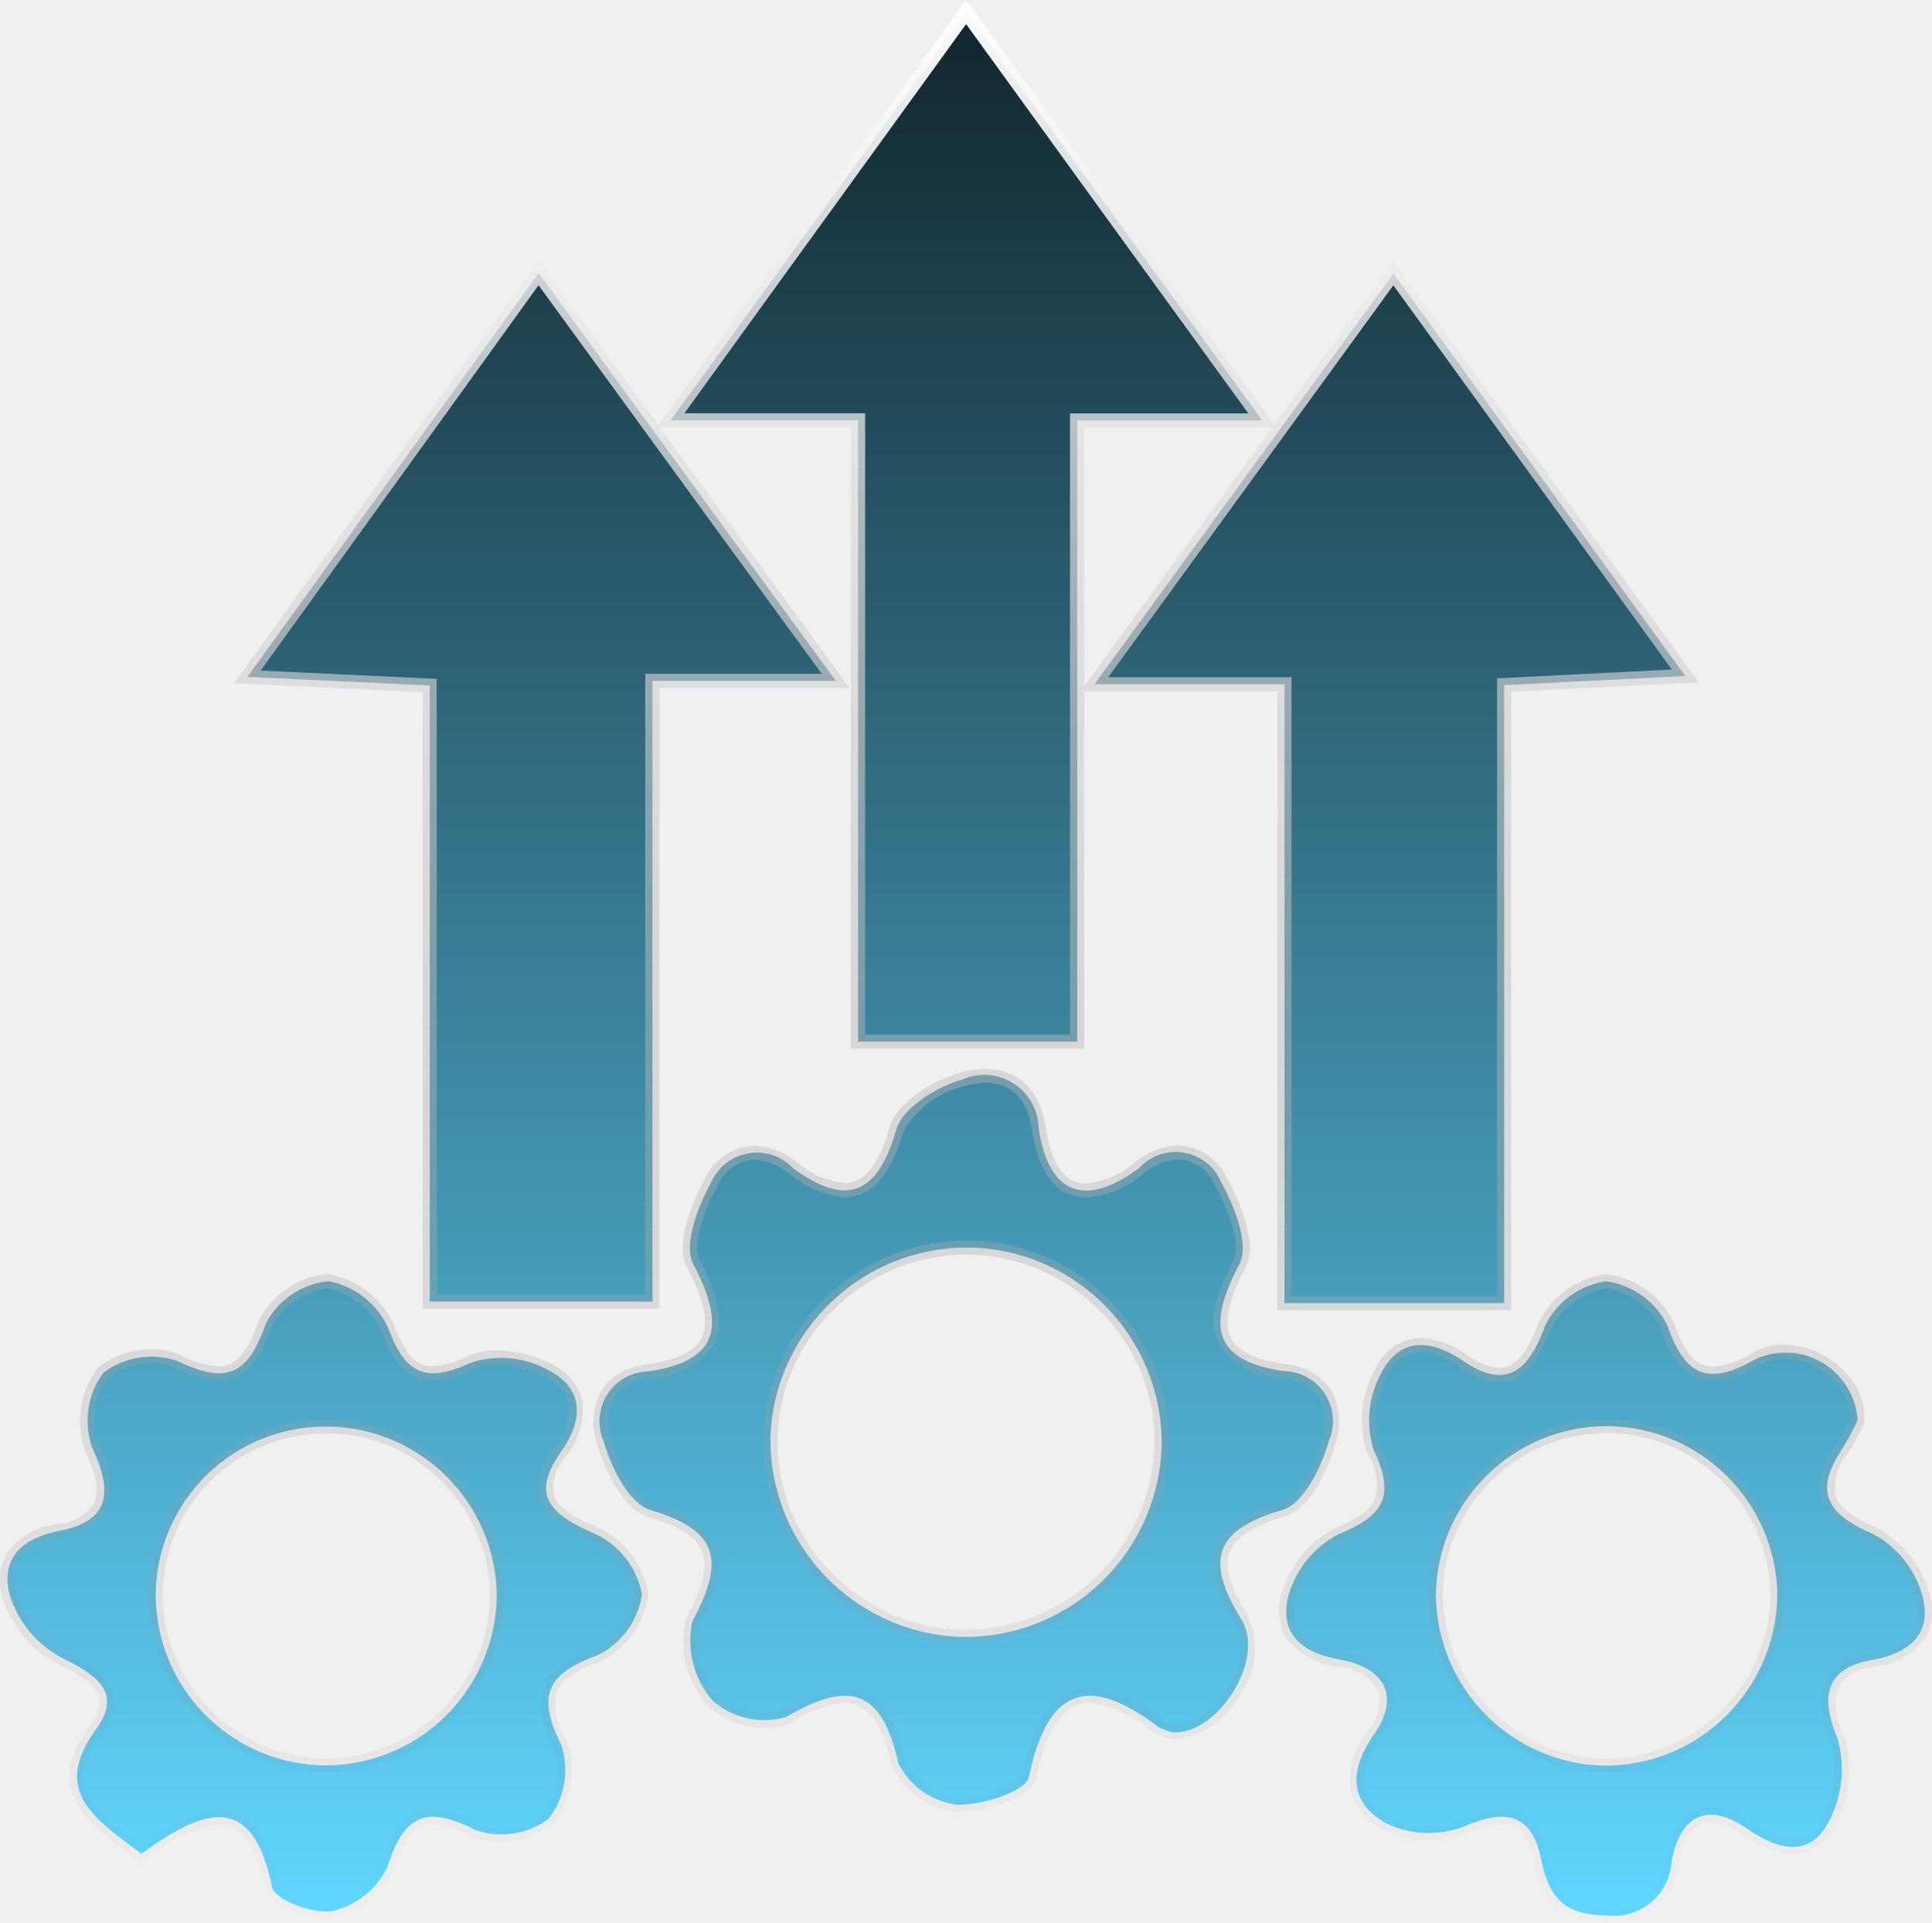
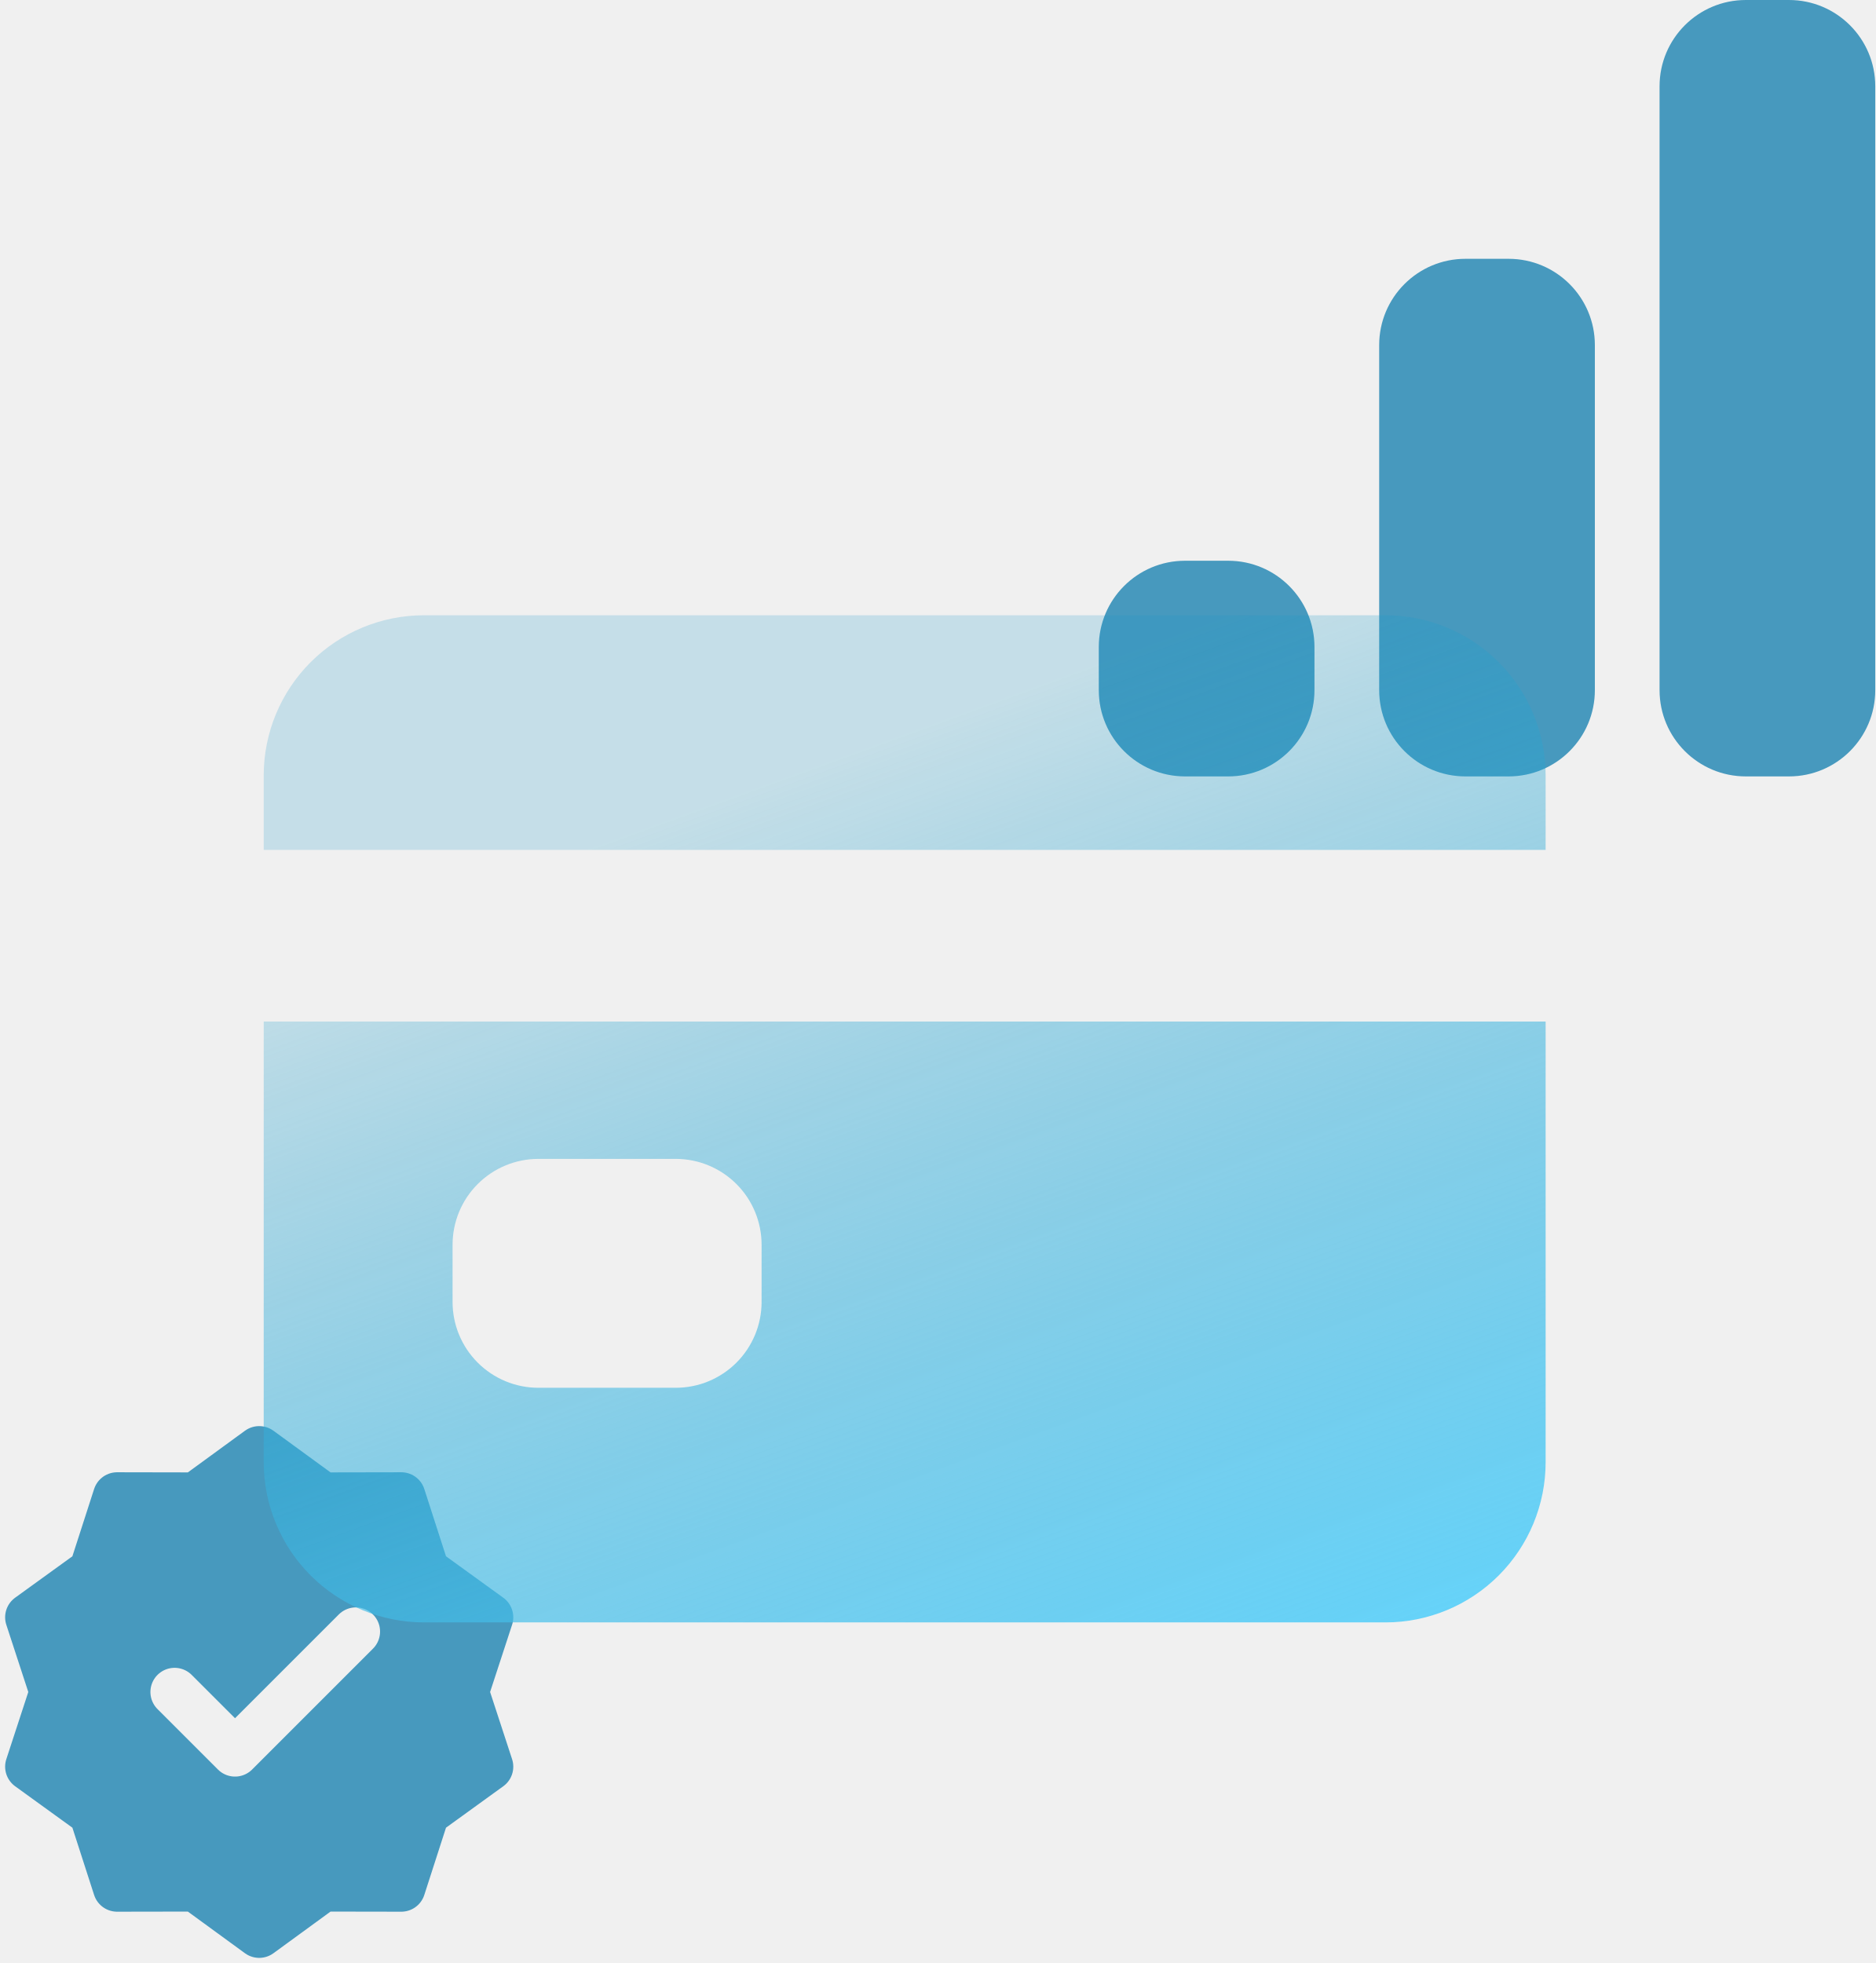
- <svg xmlns="http://www.w3.org/2000/svg" width="54.626" height="54.369" viewBox="0 0 54.626 54.369">
+ <svg xmlns="http://www.w3.org/2000/svg" width="128" height="134" viewBox="0 0 128 134" fill="none">
+   <path d="M122.111 0H119.166C115.914 0 113.277 2.637 113.277 5.889V47.111C113.277 50.364 115.914 53 119.166 53H122.111C125.363 53 128 50.364 128 47.111V5.889C128 2.637 125.363 0 122.111 0Z" fill="#4799BE" />
+   <path d="M102.972 17.667H100.028C96.775 17.667 94.139 20.303 94.139 23.556V47.111C94.139 50.364 96.775 53 100.028 53H102.972C106.224 53 108.861 50.364 108.861 47.111V23.556C108.861 20.303 106.224 17.667 102.972 17.667Z" fill="#4799BE" />
+   <path d="M83.833 38.278H80.889C77.636 38.278 75 40.914 75 44.167V47.111C75 50.364 77.636 53 80.889 53H83.833C87.086 53 89.722 50.364 89.722 47.111V44.167C89.722 40.914 87.086 38.278 83.833 38.278Z" fill="#4799BE" />
+   <mask id="mask0_275_881" style="mask-type:luminance" maskUnits="userSpaceOnUse" x="0" y="97" width="36" height="37">
+     <path d="M17.692 99L22.026 102.161L27.391 102.151L29.038 107.257L33.385 110.401L31.717 115.5L33.385 120.598L29.038 123.743L27.391 128.848L22.026 128.839L17.692 132L13.359 128.839L7.994 128.848L6.346 123.743L2 120.598L3.667 115.5L2 110.401L6.346 107.257L7.994 102.151L13.359 102.161L17.692 99Z" fill="white" stroke="white" stroke-width="3.3" stroke-linecap="round" stroke-linejoin="round" />
+     <path d="M11.917 115.5L16.042 119.625L24.292 111.375" stroke="black" stroke-width="3.3" stroke-linecap="round" stroke-linejoin="round" />
+   </mask>
+   <g mask="url(#mask0_275_881)">
+     <path d="M-2.107 95.7H37.493V135.3H-2.107V95.7Z" fill="#4799BE" />
+   </g>
+   <g filter="url(#filter0_b_275_881)">
+     <path d="M18 99.812C18 102.713 19.152 105.495 21.203 107.546C23.255 109.598 26.037 110.75 28.938 110.75H94.562C97.463 110.75 100.245 109.598 102.296 107.546C104.348 105.495 105.5 102.713 105.5 99.812V69.734H18V99.812ZM30.891 84.969C30.891 83.415 31.508 81.924 32.607 80.826C33.706 79.727 35.196 79.109 36.75 79.109H46.125C47.679 79.109 49.169 79.727 50.268 80.826C51.367 81.924 51.984 83.415 51.984 84.969V88.875C51.984 90.429 51.367 91.919 50.268 93.018C49.169 94.117 47.679 94.734 46.125 94.734H36.75C35.196 94.734 33.706 94.117 32.607 93.018C31.508 91.919 30.891 90.429 30.891 88.875V84.969ZM94.562 42H28.938C26.037 42 23.255 43.152 21.203 45.203C19.152 47.255 18 50.037 18 52.938V58.016H105.5V52.938C105.5 50.037 104.348 47.255 102.296 45.203C100.245 43.152 97.463 42 94.562 42Z" fill="url(#paint0_linear_275_881)" />
+   </g>
  <defs>
-     <linearGradient id="linear-gradient" x1="0.5" y1="-0.219" x2="0.5" y2="1" gradientUnits="objectBoundingBox">
-       <stop offset="0" />
-       <stop offset="1" stop-color="#61d6ff" />
-     </linearGradient>
-     <linearGradient id="linear-gradient-2" x1="0.5" x2="0.5" y2="1" gradientUnits="objectBoundingBox">
-       <stop offset="0" stop-color="#fff" />
-       <stop offset="1" stop-color="gray" stop-opacity="0" />
+     <filter id="filter0_b_275_881" x="14" y="38" width="95.5" height="76.75" filterUnits="userSpaceOnUse" color-interpolation-filters="sRGB">
+       <feFlood flood-opacity="0" result="BackgroundImageFix" />
+       <feGaussianBlur in="BackgroundImageFix" stdDeviation="2" />
+       <feComposite in2="SourceAlpha" operator="in" result="effect1_backgroundBlur_275_881" />
+       <feBlend mode="normal" in="SourceGraphic" in2="effect1_backgroundBlur_275_881" result="shape" />
+     </filter>
+     <linearGradient id="paint0_linear_275_881" x1="113.671" y1="113.171" x2="87.356" y2="40.753" gradientUnits="userSpaceOnUse">
+       <stop offset="0.003" stop-color="#61D6FF" />
+       <stop offset="1" stop-color="#1798C6" stop-opacity="0.2" />
    </linearGradient>
  </defs>
-   <g id="Group_32402" data-name="Group 32402" transform="translate(0.2 0.341)">
-     <g id="Group_32403" data-name="Group 32403">
-       <path id="Union_197" data-name="Union 197" d="M-5374.649,565.531c-1.194-.007-1.613-.526-1.827-1.582-.268-1.324-1.023-1.434-2.216-.917a2.785,2.785,0,0,1-2.139-.09c-1.05-.559-1.1-1.48-.383-2.507.8-1.144.267-1.922-.966-2.141-1.151-.2-1.738-.819-1.419-1.876a2.832,2.832,0,0,1,1.378-1.657c1.273-.521,1.646-1.06,1.007-2.4A2.806,2.806,0,0,1-5381,550.2c.511-.992,1.363-1,2.318-.35,1.226.834,1.851.3,2.329-1.017a2.289,2.289,0,0,1,1.719-1.234,2.279,2.279,0,0,1,1.722,1.236c.521,1.509,1.2,1.711,2.527.951a2.045,2.045,0,0,1,2.859,1.742,8.112,8.112,0,0,1-.446.826c-.824,1.236-.378,1.854.9,2.4a2.85,2.85,0,0,1,1.359,1.676c.311,1.046-.235,1.67-1.408,1.88-1.247.223-1.5.955-.977,2.212a3.138,3.138,0,0,1-.229,2.329c-.532,1.052-1.419.858-2.318.235-1.1-.763-1.878-.418-2.14.9a1.63,1.63,0,0,1-1.846,1.544Zm-4.8-9a4.87,4.87,0,0,0,4.758,4.768,4.881,4.881,0,0,0,4.894-4.853,4.849,4.849,0,0,0-4.768-4.751h-.054A4.839,4.839,0,0,0-5379.452,556.53Zm-32.907,8.206c-.571-2.813-2.024-2.151-3.7-.948-1.345-1.016-2.553-1.768-1.269-3.537.77-1.06-.061-1.551-1.02-2.027a3.061,3.061,0,0,1-1.4-1.657c-.324-1.032.212-1.685,1.371-1.91,1.442-.28,1.52-1.1.923-2.374a2.284,2.284,0,0,1,.325-2.1,2.27,2.27,0,0,1,2.091-.333c1.421.694,2.008.366,2.512-1.08a2.251,2.251,0,0,1,1.765-1.175,2.338,2.338,0,0,1,1.674,1.3c.5,1.362,1.088,1.592,2.4.986a2.793,2.793,0,0,1,2.14.229c1,.521,1.008,1.393.343,2.331-.906,1.287-.181,1.8,1.019,2.319a2.371,2.371,0,0,1,1.283,1.694,2.285,2.285,0,0,1-1.242,1.715c-1.438.525-1.744,1.129-1.04,2.537a2.273,2.273,0,0,1-.354,2.091,2.235,2.235,0,0,1-2.073.321c-1.421-.728-2.024-.407-2.495,1.057a2.3,2.3,0,0,1-1.541,1.232.967.967,0,0,1-.176.015C-5411.4,565.428-5412.293,565.052-5412.359,564.737Zm-3.291-8.246a4.836,4.836,0,0,0,4.712,4.8,4.856,4.856,0,0,0,4.931-4.8,4.835,4.835,0,0,0-4.72-4.783h-.088A4.8,4.8,0,0,0-5415.65,556.491Zm22.609,5.906a2.137,2.137,0,0,1-1.612-1.167c-.472-2.1-1.382-2.356-3.169-1.31a2.21,2.21,0,0,1-2.079-.457,2.576,2.576,0,0,1-.573-2.257c.9-1.676.785-2.556-1.19-3.138-.59-.174-1.113-1.193-1.312-1.922a1.413,1.413,0,0,1,1.262-2c2.041-.3,2.155-1.336,1.263-3.031-.287-.543.125-1.625.5-2.3a1.412,1.412,0,0,1,2.325-.412c1.482,1.088,2.38.777,2.919-1.1.177-.618,1.153-1.211,1.876-1.416a1.538,1.538,0,0,1,2.146,1.392c.293,1.918,1.352,2.223,2.839,1.117a1.4,1.4,0,0,1,2.322.4c.377.681.8,1.768.516,2.311-.888,1.684-.815,2.733,1.246,3.031a1.415,1.415,0,0,1,1.274,1.994c-.2.73-.715,1.762-1.3,1.932-1.967.57-2.181,1.454-1.165,3.1.7,1.132-.677,3.273-1.945,3.193a1.514,1.514,0,0,1-.395-.15c-1.987-1.5-3.137-1.13-3.667,1.411-.083.394-1.253.784-1.977.784Q-5392.99,562.4-5393.041,562.4Zm-5.229-10.311a5.585,5.585,0,0,0,5.369,5.57,5.566,5.566,0,0,0,5.694-5.457,5.541,5.541,0,0,0-5.363-5.553l-.165,0A5.569,5.569,0,0,0-5398.27,552.086Zm14.535-3.87v-17.5h-5.373c2.994-4.116,5.646-7.766,8.453-11.623l8.251,11.388-5.12.257v17.479Zm-24.167-.045V530.748l-5.155-.242c2.813-3.9,5.413-7.506,8.235-11.421l8.4,11.534h-5.183v17.553Zm12.11-7.349V523.25h-5.3c2.91-4.02,5.544-7.658,8.359-11.547,2.824,3.9,5.458,7.536,8.371,11.551h-5.233v17.568Z" transform="translate(5419.85 -511.703)" fill="url(#linear-gradient)" />
-       <path id="Union_197_-_Outline" data-name="Union 197 - Outline" d="M-5374.625,565.731h-.025a1.818,1.818,0,0,1-2.021-1.742c-.187-.925-.591-1.044-.921-1.044a2.694,2.694,0,0,0-1.02.271,2.608,2.608,0,0,1-1.023.188,2.842,2.842,0,0,1-1.289-.285,1.687,1.687,0,0,1-.93-1.075,2.157,2.157,0,0,1,.476-1.723,1.257,1.257,0,0,0,.288-1.161,1.4,1.4,0,0,0-1.125-.669,2.043,2.043,0,0,1-1.476-.822,1.556,1.556,0,0,1-.1-1.308,3.013,3.013,0,0,1,1.493-1.784c.676-.276,1.016-.528,1.136-.841a1.7,1.7,0,0,0-.234-1.286,2.981,2.981,0,0,1,.218-2.344,1.438,1.438,0,0,1,1.3-.905,2.387,2.387,0,0,1,1.305.482,1.743,1.743,0,0,0,.917.366c.447,0,.79-.4,1.112-1.286a2.494,2.494,0,0,1,1.905-1.366,2.461,2.461,0,0,1,1.913,1.371c.38,1.1.772,1.247,1.105,1.247a2.467,2.467,0,0,0,1.133-.4,1.739,1.739,0,0,1,.875-.224,2.443,2.443,0,0,1,1.723.765,1.887,1.887,0,0,1,.561,1.385l0,.045-.021.04c-.031.058-.065.128-.1.2a5.263,5.263,0,0,1-.355.641,1.482,1.482,0,0,0-.353,1.179c.1.334.471.627,1.168.925a3.047,3.047,0,0,1,1.472,1.8,1.576,1.576,0,0,1-.1,1.317,2.039,2.039,0,0,1-1.464.817,1.278,1.278,0,0,0-.972.532,1.681,1.681,0,0,0,.145,1.405,3.318,3.318,0,0,1-.234,2.5,1.339,1.339,0,0,1-1.215.856,2.529,2.529,0,0,1-1.4-.546,1.71,1.71,0,0,0-.921-.364c-.564,0-.806.621-.909,1.142A1.829,1.829,0,0,1-5374.625,565.731Zm-2.967-3.186c.7,0,1.127.446,1.313,1.364.214,1.057.625,1.416,1.632,1.422h.022a1.441,1.441,0,0,0,1.649-1.383c.252-1.274.923-1.464,1.3-1.464a2.086,2.086,0,0,1,1.148.435,2.2,2.2,0,0,0,1.167.475.958.958,0,0,0,.858-.636,2.977,2.977,0,0,0,.223-2.161,2.024,2.024,0,0,1-.127-1.752,1.635,1.635,0,0,1,1.253-.735,1.671,1.671,0,0,0,1.193-.633,1.2,1.2,0,0,0,.058-.993,2.646,2.646,0,0,0-1.245-1.549c-.827-.352-1.256-.716-1.395-1.178a1.83,1.83,0,0,1,.4-1.516,4.852,4.852,0,0,0,.328-.594c.03-.061.059-.119.086-.173a1.505,1.505,0,0,0-.452-1.047,2.063,2.063,0,0,0-1.434-.641,1.345,1.345,0,0,0-.676.172,2.785,2.785,0,0,1-1.332.457c-.851,0-1.24-.811-1.483-1.517a2.085,2.085,0,0,0-1.534-1.1,2.117,2.117,0,0,0-1.531,1.1c-.261.721-.666,1.549-1.488,1.549a2.083,2.083,0,0,1-1.141-.435,2.009,2.009,0,0,0-1.081-.413,1.057,1.057,0,0,0-.947.689,2.631,2.631,0,0,0-.212,1.987,2.013,2.013,0,0,1,.247,1.6c-.165.426-.571.745-1.358,1.067a2.638,2.638,0,0,0-1.262,1.529,1.178,1.178,0,0,0,.057.983,1.7,1.7,0,0,0,1.205.638,1.742,1.742,0,0,1,1.424.909,1.579,1.579,0,0,1-.329,1.543,1.816,1.816,0,0,0-.416,1.4,1.308,1.308,0,0,0,.729.816,2.433,2.433,0,0,0,1.1.238,2.24,2.24,0,0,0,.864-.155A3.065,3.065,0,0,1-5377.592,562.545Zm-33.24,3.082h0c-.6,0-1.626-.389-1.723-.85-.37-1.823-1.078-1.823-1.311-1.823a4.377,4.377,0,0,0-2.082,1l-.12.086-.117-.089-.211-.159c-1.25-.936-2.431-1.821-1.1-3.655a.96.96,0,0,0,.249-.77c-.094-.385-.62-.674-1.2-.96a3.261,3.261,0,0,1-1.505-1.775,1.583,1.583,0,0,1,.085-1.326,2.018,2.018,0,0,1,1.438-.841,1.356,1.356,0,0,0,1.029-.571c.165-.325.086-.808-.249-1.522a2.492,2.492,0,0,1,.364-2.325,2.364,2.364,0,0,1,1.567-.518,1.742,1.742,0,0,1,.754.146,2.638,2.638,0,0,0,1.085.329c.418,0,.774-.22,1.149-1.3a2.441,2.441,0,0,1,1.925-1.31h.035a2.543,2.543,0,0,1,1.855,1.434c.358.972.7,1.172,1.1,1.172a2.584,2.584,0,0,0,1.03-.3,1.856,1.856,0,0,1,.774-.147,3.523,3.523,0,0,1,1.543.38,1.561,1.561,0,0,1,.872,1,2.043,2.043,0,0,1-.459,1.623,1.331,1.331,0,0,0-.346,1.064c.109.383.591.66,1.281.956a2.547,2.547,0,0,1,1.4,1.875,2.472,2.472,0,0,1-1.373,1.905c-.711.26-1.086.521-1.216.846a1.837,1.837,0,0,0,.286,1.413,2.448,2.448,0,0,1-.39,2.321,2.329,2.329,0,0,1-1.546.51,1.7,1.7,0,0,1-.76-.152,2.6,2.6,0,0,0-1.107-.353c-.491,0-.811.375-1.106,1.293a2.484,2.484,0,0,1-1.694,1.368,1.179,1.179,0,0,1-.213.018Zm-3.033-3.073c.853,0,1.41.7,1.7,2.142a1.992,1.992,0,0,0,1.331.531h0a.775.775,0,0,0,.14-.011,2.122,2.122,0,0,0,1.388-1.1c.25-.776.622-1.57,1.487-1.57a2.922,2.922,0,0,1,1.289.4,1.325,1.325,0,0,0,.578.108,2,2,0,0,0,1.262-.392,2.11,2.11,0,0,0,.316-1.861,2.138,2.138,0,0,1-.3-1.74c.175-.441.623-.772,1.45-1.074a2.1,2.1,0,0,0,1.11-1.525,2.181,2.181,0,0,0-1.161-1.512c-.8-.342-1.356-.679-1.508-1.215a1.68,1.68,0,0,1,.4-1.4,1.672,1.672,0,0,0,.4-1.3,1.182,1.182,0,0,0-.669-.741,3.1,3.1,0,0,0-1.357-.334,1.485,1.485,0,0,0-.606.11,2.943,2.943,0,0,1-1.2.334c-.831,0-1.21-.724-1.471-1.433a2.137,2.137,0,0,0-1.494-1.172h-.021a2.1,2.1,0,0,0-1.547,1.041c-.284.812-.665,1.564-1.527,1.564a2.962,2.962,0,0,1-1.262-.37,1.366,1.366,0,0,0-.578-.106,2.039,2.039,0,0,0-1.284.4,2.117,2.117,0,0,0-.286,1.872,2.158,2.158,0,0,1,.244,1.873,1.707,1.707,0,0,1-1.31.782,1.673,1.673,0,0,0-1.171.653,1.2,1.2,0,0,0-.047,1,2.867,2.867,0,0,0,1.3,1.537c.665.33,1.272.671,1.407,1.223a1.322,1.322,0,0,1-.314,1.1c-1.1,1.515-.259,2.146,1.015,3.1l.1.072A4.321,4.321,0,0,1-5413.866,562.555Zm20.93.045c-.04,0-.08,0-.117,0a2.3,2.3,0,0,1-1.795-1.322c-.349-1.555-.887-1.754-1.317-1.754a3.362,3.362,0,0,0-1.556.573,1.222,1.222,0,0,1-.622.138,2.578,2.578,0,0,1-1.707-.634,2.749,2.749,0,0,1-.6-2.485c.48-.893.617-1.476.445-1.89s-.649-.706-1.515-.962c-.707-.209-1.253-1.347-1.448-2.061a1.87,1.87,0,0,1,.136-1.542,1.753,1.753,0,0,1,1.29-.71c.831-.12,1.329-.364,1.523-.744.215-.423.086-1.057-.408-2-.409-.773.348-2.214.5-2.495a1.6,1.6,0,0,1,1.392-.946,2.1,2.1,0,0,1,1.227.47,2.465,2.465,0,0,0,1.332.586c.737,0,1.082-.9,1.276-1.576.211-.736,1.3-1.352,2.014-1.553a2.607,2.607,0,0,1,.7-.1c.539,0,1.476.215,1.7,1.657.161,1.052.546,1.586,1.145,1.586a2.487,2.487,0,0,0,1.377-.6,2.091,2.091,0,0,1,1.23-.478,1.6,1.6,0,0,1,1.385.944c.158.285.92,1.738.518,2.5-.5.947-.632,1.583-.419,2,.192.376.688.618,1.518.738a1.761,1.761,0,0,1,1.3.709,1.866,1.866,0,0,1,.144,1.535c-.172.623-.693,1.855-1.439,2.072-.891.258-1.4.583-1.558.992s0,.989.507,1.806a2.114,2.114,0,0,1-.148,2.117,2.407,2.407,0,0,1-1.9,1.383l-.083,0-.029,0-.027-.01c-.035-.013-.075-.024-.118-.036a.941.941,0,0,1-.329-.142,3.384,3.384,0,0,0-1.83-.845c-.723,0-1.22.7-1.521,2.137C-5390.884,562.233-5392.258,562.6-5392.936,562.6Zm-3.229-3.48c1.115,0,1.508,1.179,1.708,2.066a1.955,1.955,0,0,0,1.429,1.011l.093,0a2.655,2.655,0,0,0,1.781-.625c.345-1.652.971-2.455,1.912-2.455a3.685,3.685,0,0,1,2.072.926.646.646,0,0,0,.2.075c.038.011.078.022.118.035h.031a2.046,2.046,0,0,0,1.547-1.177,1.756,1.756,0,0,0,.158-1.712c-.585-.946-.752-1.612-.541-2.161s.787-.934,1.82-1.233c.457-.132.951-1.015,1.165-1.793a1.527,1.527,0,0,0-.091-1.21,1.386,1.386,0,0,0-1.019-.533,2.224,2.224,0,0,1-1.817-.952c-.281-.552-.151-1.283.422-2.37.221-.42-.112-1.394-.514-2.121a1.207,1.207,0,0,0-1.036-.739,1.71,1.71,0,0,0-.992.4,2.855,2.855,0,0,1-1.616.678c-.568,0-1.3-.334-1.541-1.925-.132-.862-.583-1.318-1.3-1.318a2.206,2.206,0,0,0-.593.089,2.728,2.728,0,0,0-1.738,1.279c-.361,1.255-.9,1.865-1.661,1.865a2.786,2.786,0,0,1-1.569-.664,1.717,1.717,0,0,0-.99-.392,1.2,1.2,0,0,0-1.042.74c-.4.718-.726,1.686-.5,2.113.56,1.064.691,1.815.411,2.364a2.229,2.229,0,0,1-1.822.958,1.378,1.378,0,0,0-1.013.533,1.533,1.533,0,0,0-.085,1.217c.2.751.712,1.646,1.175,1.783.991.292,1.554.671,1.771,1.191.227.542.088,1.21-.461,2.233a2.419,2.419,0,0,0,.545,2.028,2.188,2.188,0,0,0,1.41.5.87.87,0,0,0,.419-.083A3.662,3.662,0,0,1-5396.165,559.12Zm21.534,2.378h-.065a4.986,4.986,0,0,1-3.476-1.487,4.987,4.987,0,0,1-1.48-3.478,4.924,4.924,0,0,1,1.447-3.535,5.011,5.011,0,0,1,3.583-1.5h.057a5,5,0,0,1,3.489,1.48,4.923,4.923,0,0,1,1.476,3.47,4.973,4.973,0,0,1-1.476,3.553A4.99,4.99,0,0,1-5374.631,561.5Zm.01-9.606a4.612,4.612,0,0,0-3.3,1.386,4.524,4.524,0,0,0-1.332,3.249,4.588,4.588,0,0,0,1.363,3.2,4.589,4.589,0,0,0,3.2,1.37h.06a4.593,4.593,0,0,0,3.272-1.384,4.575,4.575,0,0,0,1.359-3.269,4.522,4.522,0,0,0-1.358-3.189,4.6,4.6,0,0,0-3.211-1.363h-.052Zm-36.214,9.6h-.107a5.036,5.036,0,0,1-4.908-5,4.925,4.925,0,0,1,1.45-3.51,5.028,5.028,0,0,1,3.585-1.478h.092a4.975,4.975,0,0,1,3.471,1.5,4.927,4.927,0,0,1,1.446,3.48,4.959,4.959,0,0,1-1.489,3.531A5,5,0,0,1-5410.835,561.491Zm.02-9.588a4.631,4.631,0,0,0-3.3,1.361,4.526,4.526,0,0,0-1.332,3.227,4.633,4.633,0,0,0,4.516,4.6h.1a4.6,4.6,0,0,0,3.258-1.357,4.56,4.56,0,0,0,1.37-3.248,4.529,4.529,0,0,0-1.33-3.2,4.578,4.578,0,0,0-3.193-1.384Zm18.072,5.956h0l-.163,0a5.693,5.693,0,0,1-3.947-1.77,5.656,5.656,0,0,1-1.616-4,5.648,5.648,0,0,1,1.721-3.983,5.71,5.71,0,0,1,4.013-1.657h0l.171,0a5.73,5.73,0,0,1,3.961,1.766,5.568,5.568,0,0,1,1.6,3.99A5.776,5.776,0,0,1-5392.744,557.859Zm.008-11.015a5.309,5.309,0,0,0-3.733,1.543,5.249,5.249,0,0,0-1.6,3.7,5.254,5.254,0,0,0,1.5,3.72,5.3,5.3,0,0,0,3.671,1.648l.151,0a5.373,5.373,0,0,0,5.336-5.263,5.167,5.167,0,0,0-1.483-3.7,5.332,5.332,0,0,0-3.686-1.644l-.159,0h0Zm15.412,1.572h-6.611v-17.5h-5.461v10.107h-6.6V523.45h-5.4l2.506,3.443,2.858,3.926h-5.375v17.553h-6.694V530.939l-.782-.037-4.183-.2-.369-.017.216-.3c2.721-3.772,5.242-7.269,7.958-11.037l.438-.607.163.223,3.22,4.422.185-.256,3.033-4.189,5.326-7.358.162-.224.162.224c3.006,4.15,5.531,7.636,8.371,11.551l.178.246,3.206-4.408.162-.223.162.223,3.807,5.254,4.445,6.134.216.3-.369.018-4.93.247Zm-6.211-.4h5.811V530.547l.19-.01,4.752-.239-4.229-5.836-3.645-5.031-4.522,6.218-3.538,4.865h5.181Zm-24.167-.045h5.894V530.419h4.99l-2.4-3.29-5.607-7.7-.115.16c-2.644,3.668-5.1,7.079-7.743,10.738l3.814.179,1.164.055Zm12.11-7.349h5.794V523.054h5.041c-2.7-3.717-5.125-7.07-7.979-11.01l-5.165,7.135-2.8,3.872h5.111Zm6.195-17.168v7.317l.126-.174,3.768-5.182,1.426-1.961Z" transform="translate(5419.85 -511.703)" fill="url(#linear-gradient-2)" />
-     </g>
-   </g>
</svg>
